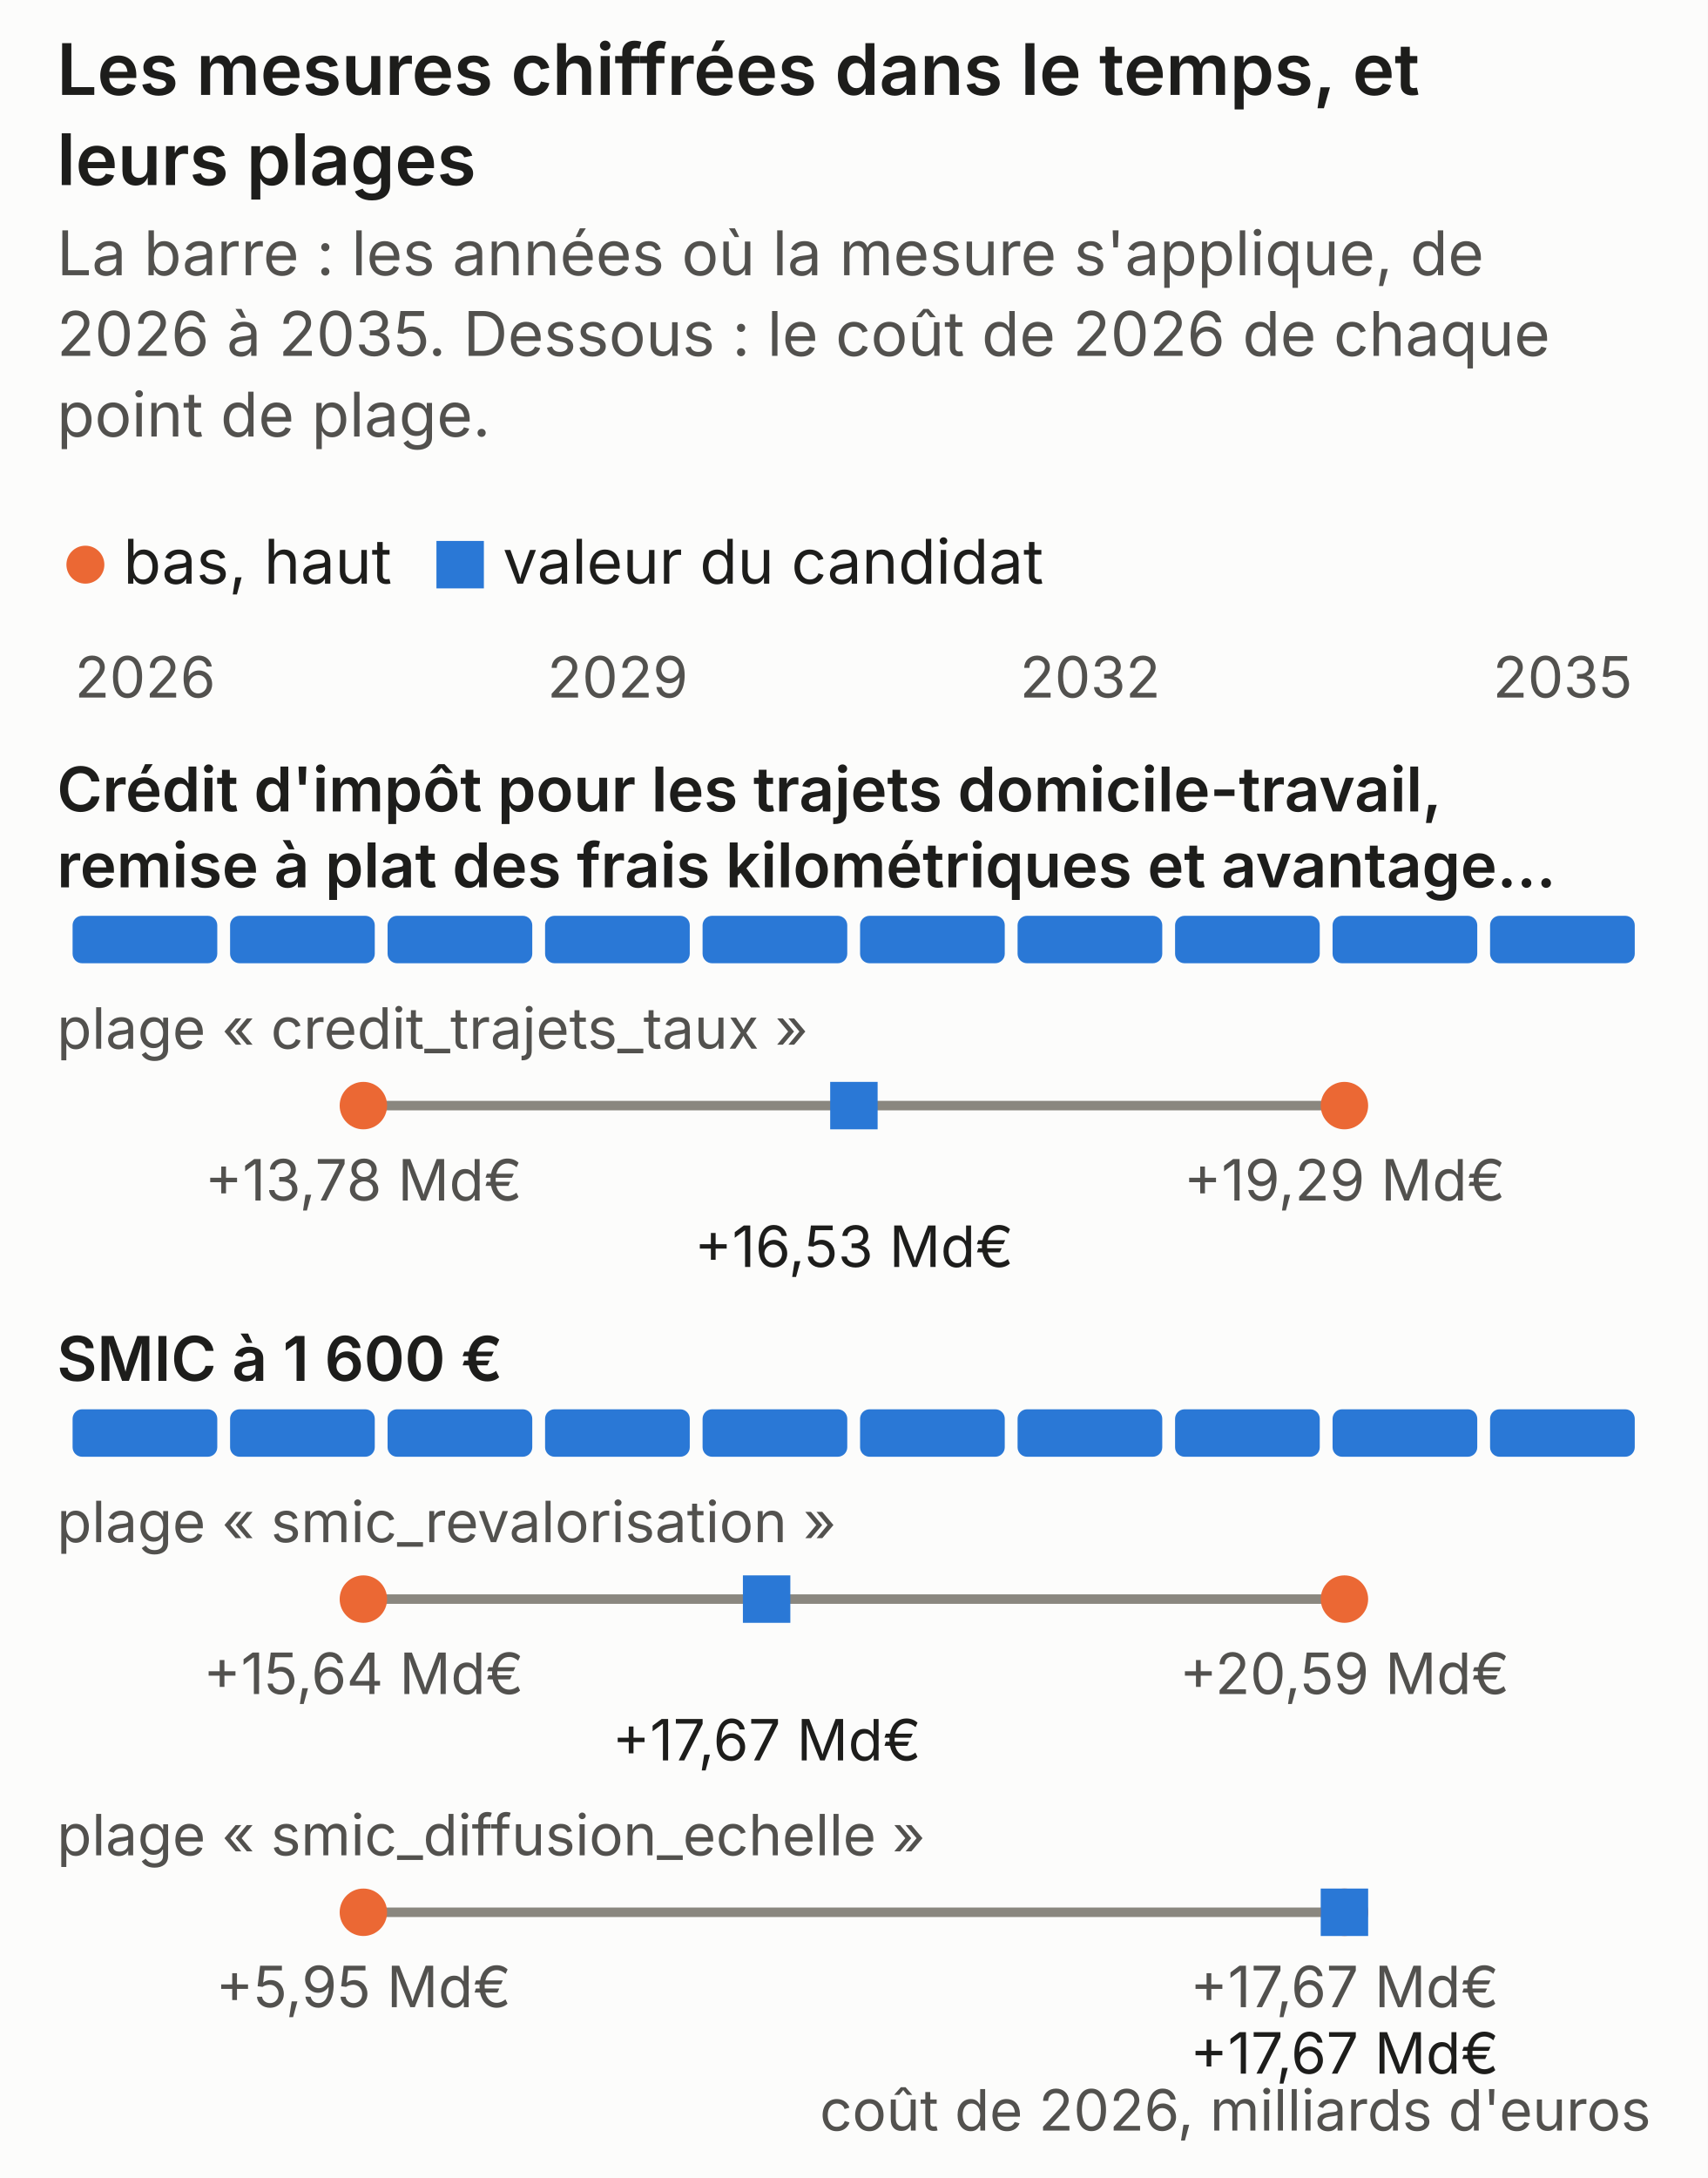
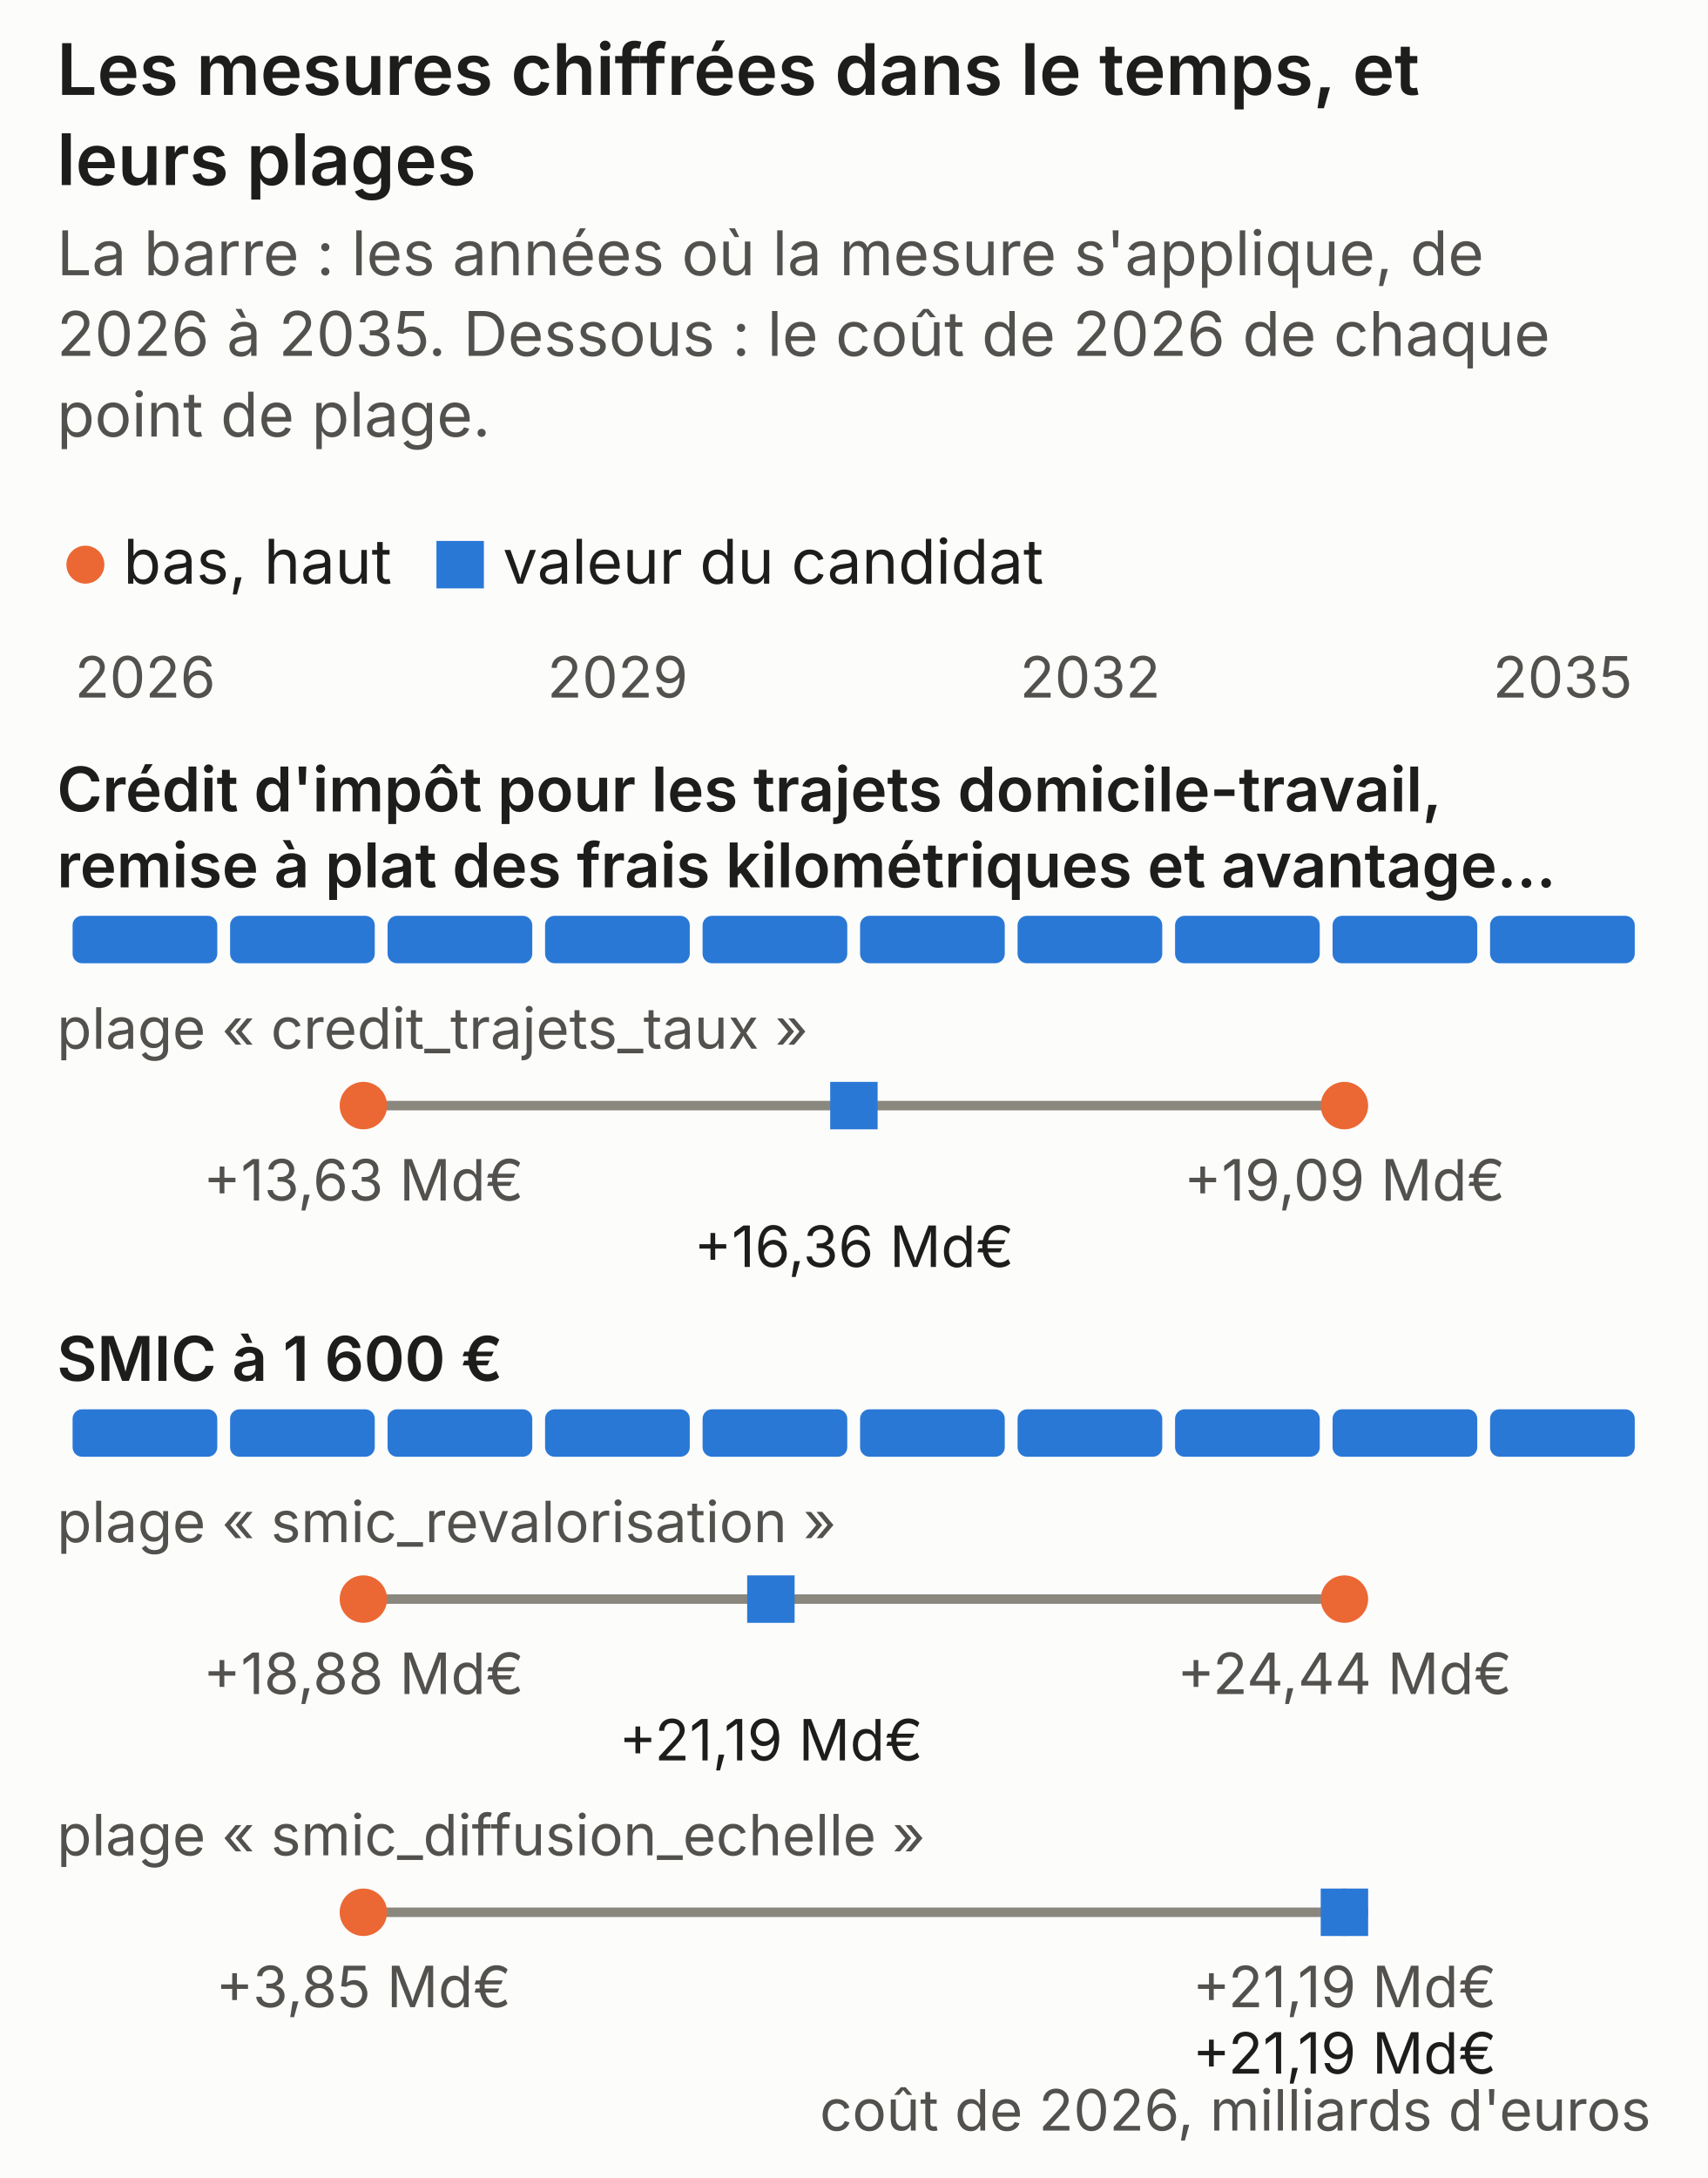
<svg xmlns="http://www.w3.org/2000/svg" viewBox="0 0 360 459" width="360" height="459" role="img" aria-labelledby="pres2027_ruffin_programme-frise-t pres2027_ruffin_programme-frise-d" font-size="13">
  <style>.g-fond{fill:#fcfcfb}.g-encre{fill:#1d1d1b}.g-doux{fill:#52514e}
.g-axe{stroke:#8a877f}.g-grille{stroke:#e4e1da}.g-zero{stroke:#52514e}
.g-s1{stroke:#2a78d6}.g-s2{stroke:#eb6834}.g-s3{stroke:#1baf7a}.g-s4{stroke:#6250d6}
.g-f1{fill:#2a78d6}.g-f2{fill:#eb6834}.g-f3{fill:#1baf7a}.g-f4{fill:#6250d6}
.g-bande{fill:#2a78d6;fill-opacity:.16}.g-plus{fill:#2a78d6}.g-moins{fill:#e34948}
.g-total{fill:#52514e}.g-lien{stroke:#8a877f}.g-sur{fill:#ffffff}
@media (prefers-color-scheme: dark){
.g-fond{fill:#1a1a19}.g-encre{fill:#ece9e2}.g-doux{fill:#c3c2b7}
.g-axe{stroke:#8f8b80}.g-grille{stroke:#33322f}.g-zero{stroke:#c3c2b7}
.g-s1{stroke:#3987e5}.g-s2{stroke:#d95926}.g-s3{stroke:#199e70}.g-s4{stroke:#9085e9}
.g-f1{fill:#3987e5}.g-f2{fill:#d95926}.g-f3{fill:#199e70}.g-f4{fill:#9085e9}
.g-bande{fill:#3987e5;fill-opacity:.24}.g-plus{fill:#3987e5}.g-moins{fill:#e66767}
.g-total{fill:#6b6862}.g-lien{stroke:#8f8b80}}
text{font-family:system-ui,-apple-system,"Segoe UI",sans-serif}</style>
  <rect class="g-fond" fill="#fcfcfb" x="0" y="0" width="360" height="459" />
  <text class="g-encre" fill="#1d1d1b" x="12" y="20" text-anchor="start" font-size="15" font-weight="600">Les mesures chiffrées dans le temps, et</text>
  <text class="g-encre" fill="#1d1d1b" x="12" y="39" text-anchor="start" font-size="15" font-weight="600">leurs plages</text>
  <text class="g-doux" fill="#52514e" x="12" y="58" text-anchor="start">La barre : les années où la mesure s'applique, de</text>
  <text class="g-doux" fill="#52514e" x="12" y="75" text-anchor="start">2026 à 2035. Dessous : le coût de 2026 de chaque</text>
  <text class="g-doux" fill="#52514e" x="12" y="92" text-anchor="start">point de plage.</text>
  <circle class="g-f2" fill="#eb6834" cx="18" cy="119" r="4" />
  <text class="g-encre" fill="#1d1d1b" x="26" y="123" text-anchor="start">bas, haut</text>
  <rect class="g-f1" fill="#2a78d6" x="92" y="114" width="10" height="10" transform="rotate(0)" />
  <text class="g-encre" fill="#1d1d1b" x="106" y="123" text-anchor="start">valeur du candidat</text>
  <text class="g-doux" fill="#52514e" x="30.6" y="147" text-anchor="middle" font-size="12">2026</text>
  <text class="g-doux" fill="#52514e" x="130.2" y="147" text-anchor="middle" font-size="12">2029</text>
  <text class="g-doux" fill="#52514e" x="229.8" y="147" text-anchor="middle" font-size="12">2032</text>
  <text class="g-doux" fill="#52514e" x="329.4" y="147" text-anchor="middle" font-size="12">2035</text>
  <text class="g-encre" fill="#1d1d1b" x="12" y="171" text-anchor="start" font-weight="600">Crédit d'impôt pour les trajets domicile-travail,</text>
  <text class="g-encre" fill="#1d1d1b" x="12" y="187" text-anchor="start" font-weight="600">remise à plat des frais kilométriques et avantage…</text>
  <rect class="g-f1" fill="#2a78d6" x="15.3" y="193" width="30.5" height="10" rx="2" />
  <rect class="g-f1" fill="#2a78d6" x="48.5" y="193" width="30.5" height="10" rx="2" />
  <rect class="g-f1" fill="#2a78d6" x="81.7" y="193" width="30.5" height="10" rx="2" />
  <rect class="g-f1" fill="#2a78d6" x="114.9" y="193" width="30.5" height="10" rx="2" />
  <rect class="g-f1" fill="#2a78d6" x="148.1" y="193" width="30.5" height="10" rx="2" />
  <rect class="g-f1" fill="#2a78d6" x="181.3" y="193" width="30.5" height="10" rx="2" />
  <rect class="g-f1" fill="#2a78d6" x="214.5" y="193" width="30.5" height="10" rx="2" />
  <rect class="g-f1" fill="#2a78d6" x="247.7" y="193" width="30.5" height="10" rx="2" />
  <rect class="g-f1" fill="#2a78d6" x="280.9" y="193" width="30.5" height="10" rx="2" />
  <rect class="g-f1" fill="#2a78d6" x="314.1" y="193" width="30.5" height="10" rx="2" />
  <text class="g-doux" fill="#52514e" x="12" y="221" text-anchor="start" font-size="12">plage « credit_trajets_taux »</text>
  <line class="g-axe" stroke="#8a877f" stroke-width="2" x1="76.6" y1="233" x2="283.4" y2="233" />
  <circle class="g-f2" fill="#eb6834" cx="76.6" cy="233" r="5" />
-   <text class="g-doux" fill="#52514e" x="76.6" y="253" text-anchor="middle" font-size="12">+13,78 Md€</text>
+   <text class="g-doux" fill="#52514e" x="76.6" y="253" text-anchor="middle" font-size="12">+13,63 Md€</text>
  <rect class="g-f1" fill="#2a78d6" x="175" y="228" width="10" height="10" />
-   <text class="g-encre" fill="#1d1d1b" x="180" y="267" text-anchor="middle" font-size="12">+16,53 Md€</text>
+   <text class="g-encre" fill="#1d1d1b" x="180" y="267" text-anchor="middle" font-size="12">+16,36 Md€</text>
  <circle class="g-f2" fill="#eb6834" cx="283.4" cy="233" r="5" />
-   <text class="g-doux" fill="#52514e" x="283.4" y="253" text-anchor="middle" font-size="12">+19,29 Md€</text>
+   <text class="g-doux" fill="#52514e" x="283.4" y="253" text-anchor="middle" font-size="12">+19,09 Md€</text>
  <text class="g-encre" fill="#1d1d1b" x="12" y="291" text-anchor="start" font-weight="600">SMIC à 1 600 €</text>
  <rect class="g-f1" fill="#2a78d6" x="15.3" y="297" width="30.5" height="10" rx="2" />
  <rect class="g-f1" fill="#2a78d6" x="48.5" y="297" width="30.5" height="10" rx="2" />
  <rect class="g-f1" fill="#2a78d6" x="81.7" y="297" width="30.5" height="10" rx="2" />
  <rect class="g-f1" fill="#2a78d6" x="114.9" y="297" width="30.5" height="10" rx="2" />
  <rect class="g-f1" fill="#2a78d6" x="148.1" y="297" width="30.5" height="10" rx="2" />
  <rect class="g-f1" fill="#2a78d6" x="181.3" y="297" width="30.5" height="10" rx="2" />
  <rect class="g-f1" fill="#2a78d6" x="214.5" y="297" width="30.5" height="10" rx="2" />
  <rect class="g-f1" fill="#2a78d6" x="247.7" y="297" width="30.5" height="10" rx="2" />
  <rect class="g-f1" fill="#2a78d6" x="280.9" y="297" width="30.5" height="10" rx="2" />
  <rect class="g-f1" fill="#2a78d6" x="314.1" y="297" width="30.5" height="10" rx="2" />
  <text class="g-doux" fill="#52514e" x="12" y="325" text-anchor="start" font-size="12">plage « smic_revalorisation »</text>
  <line class="g-axe" stroke="#8a877f" stroke-width="2" x1="76.6" y1="337" x2="283.4" y2="337" />
  <circle class="g-f2" fill="#eb6834" cx="76.6" cy="337" r="5" />
-   <text class="g-doux" fill="#52514e" x="76.6" y="357" text-anchor="middle" font-size="12">+15,64 Md€</text>
-   <rect class="g-f1" fill="#2a78d6" x="156.6" y="332" width="10" height="10" />
-   <text class="g-encre" fill="#1d1d1b" x="161.6" y="371" text-anchor="middle" font-size="12">+17,67 Md€</text>
+   <text class="g-doux" fill="#52514e" x="76.6" y="357" text-anchor="middle" font-size="12">+18,88 Md€</text>
+   <rect class="g-f1" fill="#2a78d6" x="157.5" y="332" width="10" height="10" />
+   <text class="g-encre" fill="#1d1d1b" x="162.5" y="371" text-anchor="middle" font-size="12">+21,19 Md€</text>
  <circle class="g-f2" fill="#eb6834" cx="283.4" cy="337" r="5" />
-   <text class="g-doux" fill="#52514e" x="283.4" y="357" text-anchor="middle" font-size="12">+20,59 Md€</text>
+   <text class="g-doux" fill="#52514e" x="283.4" y="357" text-anchor="middle" font-size="12">+24,44 Md€</text>
  <text class="g-doux" fill="#52514e" x="12" y="391" text-anchor="start" font-size="12">plage « smic_diffusion_echelle »</text>
  <line class="g-axe" stroke="#8a877f" stroke-width="2" x1="76.6" y1="403" x2="283.4" y2="403" />
  <circle class="g-f2" fill="#eb6834" cx="283.4" cy="403" r="5" />
-   <text class="g-doux" fill="#52514e" x="283.4" y="423" text-anchor="middle" font-size="12">+17,67 Md€</text>
+   <text class="g-doux" fill="#52514e" x="283.4" y="423" text-anchor="middle" font-size="12">+21,19 Md€</text>
  <rect class="g-f1" fill="#2a78d6" x="278.4" y="398" width="10" height="10" />
-   <text class="g-encre" fill="#1d1d1b" x="283.4" y="437" text-anchor="middle" font-size="12">+17,67 Md€</text>
+   <text class="g-encre" fill="#1d1d1b" x="283.4" y="437" text-anchor="middle" font-size="12">+21,19 Md€</text>
  <circle class="g-f2" fill="#eb6834" cx="76.6" cy="403" r="5" />
-   <text class="g-doux" fill="#52514e" x="76.6" y="423" text-anchor="middle" font-size="12">+5,95 Md€</text>
+   <text class="g-doux" fill="#52514e" x="76.6" y="423" text-anchor="middle" font-size="12">+3,85 Md€</text>
  <text class="g-doux" fill="#52514e" x="348" y="449" text-anchor="end" font-size="12">coût de 2026, milliards d'euros</text>
</svg>
